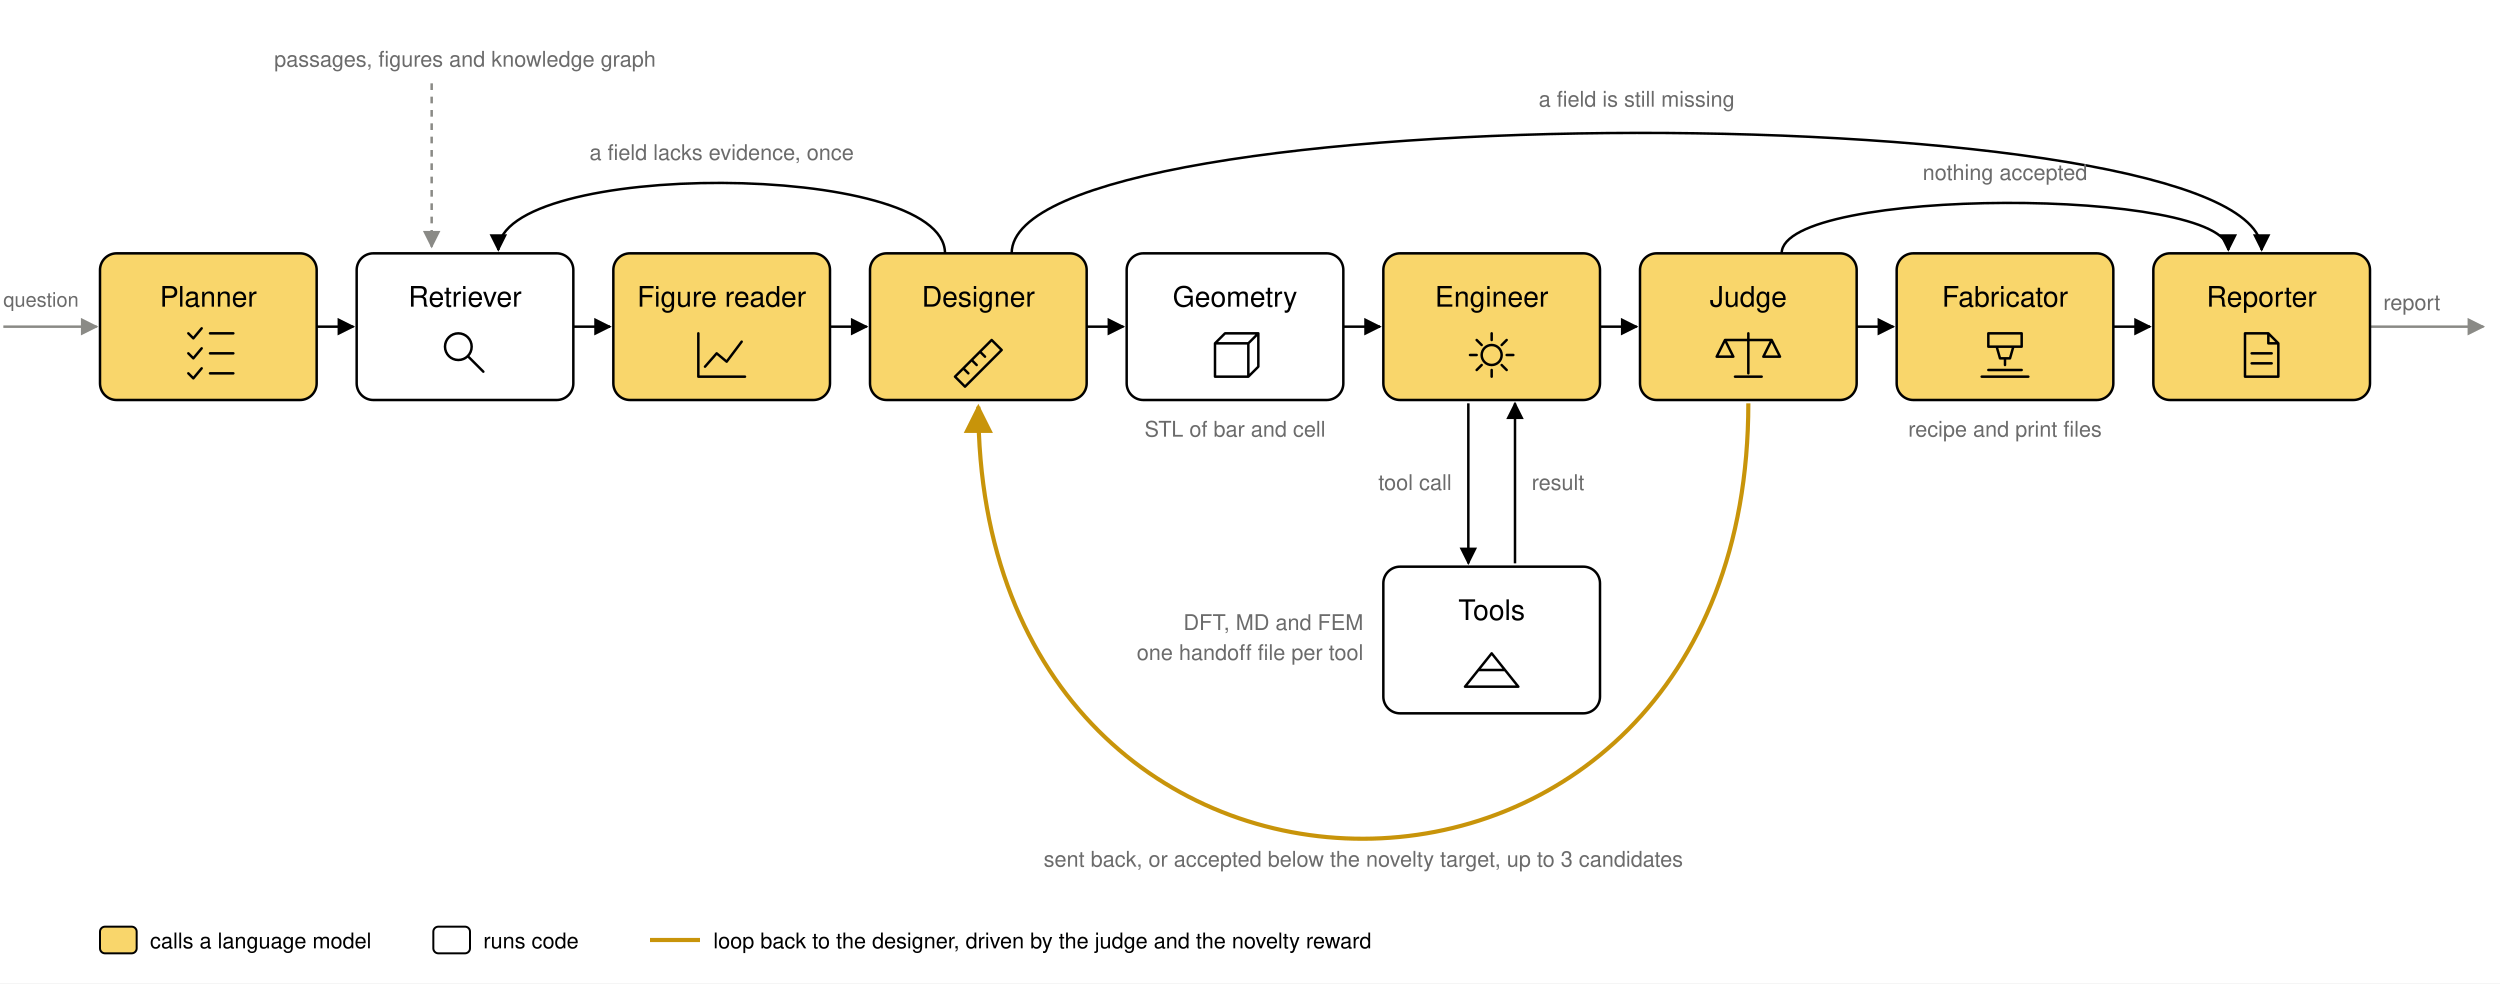
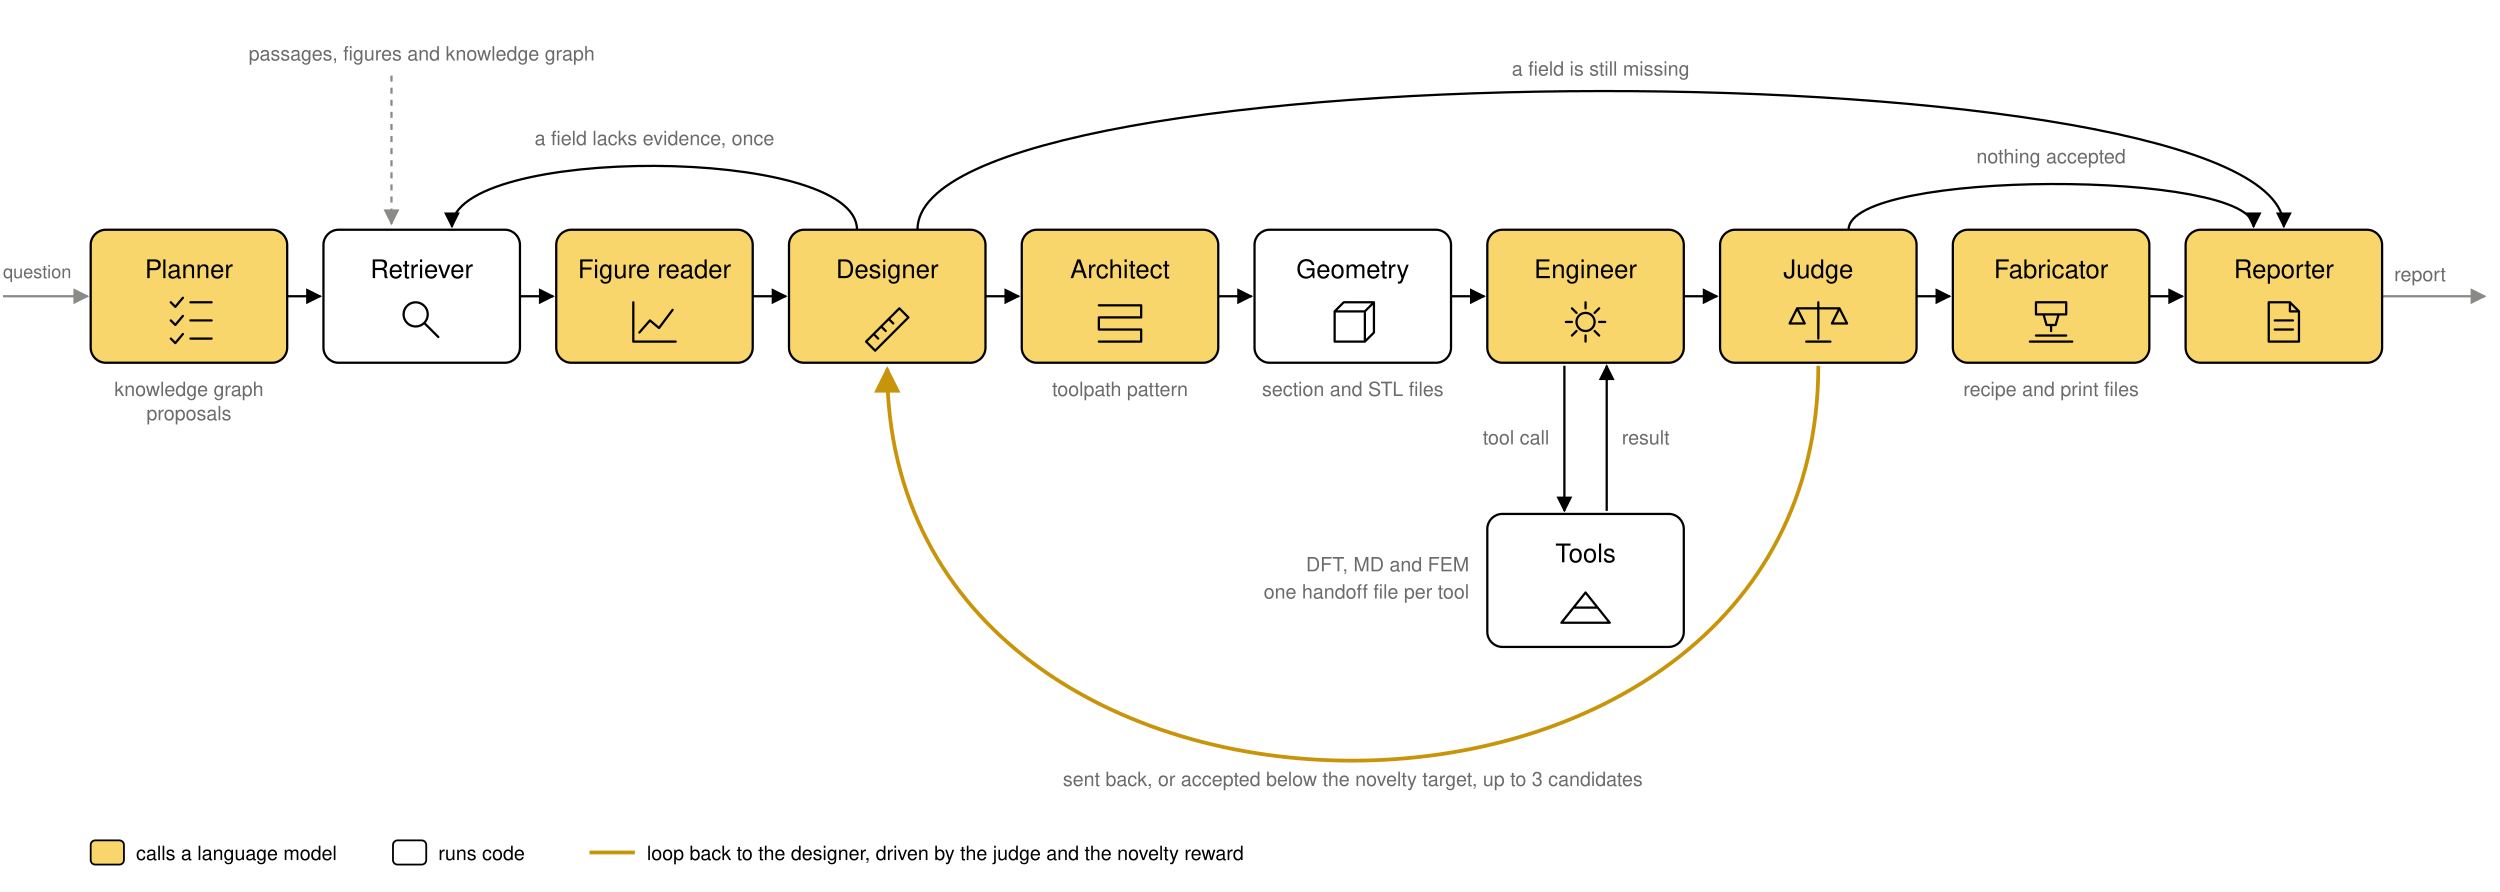
- <svg xmlns="http://www.w3.org/2000/svg" viewBox="0 0 1500 590" font-family="Helvetica, Arial, sans-serif">
+ <svg xmlns="http://www.w3.org/2000/svg" viewBox="0 0 1654 590" font-family="Helvetica, Arial, sans-serif">
  <defs>
    <marker id="arrow" viewBox="0 0 10 10" refX="9" refY="5" markerWidth="7" markerHeight="7" orient="auto-start-reverse">
      <path d="M0,0 L10,5 L0,10 z" fill="#000" />
    </marker>
    <marker id="arrow-gray" viewBox="0 0 10 10" refX="9" refY="5" markerWidth="7" markerHeight="7" orient="auto-start-reverse">
      <path d="M0,0 L10,5 L0,10 z" fill="#8a8a86" />
    </marker>
    <marker id="arrow-gold" viewBox="0 0 10 10" refX="9" refY="5" markerWidth="7" markerHeight="7" orient="auto-start-reverse">
      <path d="M0,0 L10,5 L0,10 z" fill="#C8940A" />
    </marker>
  </defs>
-   <rect width="1500" height="590" fill="#fff" />
+   <rect width="1654" height="590" fill="#fff" />
  <text x="2" y="184" font-size="12" fill="#6b6b6b">question</text>
  <line x1="2" y1="196" x2="58" y2="196" stroke="#8a8a86" stroke-width="1.5" marker-end="url(#arrow-gray)" />
-   <text x="1430" y="186" font-size="13" fill="#6b6b6b">report</text>
-   <line x1="1422" y1="196" x2="1490" y2="196" stroke="#8a8a86" stroke-width="1.5" marker-end="url(#arrow-gray)" />
  <text x="279" y="40" font-size="13" fill="#6b6b6b" text-anchor="middle">passages, figures and knowledge graph</text>
  <line x1="259" y1="50" x2="259" y2="148" stroke="#8a8a86" stroke-width="1.5" stroke-dasharray="4 4" marker-end="url(#arrow-gray)" />
  <g stroke="#000" stroke-width="1.5">
    <rect x="60" y="152" width="130" height="88" rx="10" fill="#F9D66B" />
    <rect x="214" y="152" width="130" height="88" rx="10" fill="#fff" />
    <rect x="368" y="152" width="130" height="88" rx="10" fill="#F9D66B" />
    <rect x="522" y="152" width="130" height="88" rx="10" fill="#F9D66B" />
-     <rect x="676" y="152" width="130" height="88" rx="10" fill="#fff" />
-     <rect x="830" y="152" width="130" height="88" rx="10" fill="#F9D66B" />
-     <rect x="984" y="152" width="130" height="88" rx="10" fill="#F9D66B" />
-     <rect x="1138" y="152" width="130" height="88" rx="10" fill="#F9D66B" />
-     <rect x="1292" y="152" width="130" height="88" rx="10" fill="#F9D66B" />
-     <rect x="830" y="340" width="130" height="88" rx="10" fill="#fff" />
+     <rect x="676" y="152" width="130" height="88" rx="10" fill="#F9D66B" />
  </g>
  <g font-size="17" text-anchor="middle" fill="#000">
    <text x="125" y="184">Planner</text>
    <text x="279" y="184">Retriever</text>
    <text x="433" y="184">Figure reader</text>
    <text x="587" y="184">Designer</text>
-     <text x="741" y="184">Geometry</text>
-     <text x="895" y="184">Engineer</text>
-     <text x="1049" y="184">Judge</text>
-     <text x="1203" y="184">Fabricator</text>
-     <text x="1357" y="184">Reporter</text>
-     <text x="895" y="372">Tools</text>
+     <text x="741" y="184">Architect</text>
  </g>
  <g fill="none" stroke="#000" stroke-width="1.5" stroke-linecap="round" stroke-linejoin="round">
    <path d="M113,200 l3,3 l5,-6 M126,200 h14 M113,212 l3,3 l5,-6 M126,212 h14 M113,224 l3,3 l5,-6 M126,224 h14" />
    <circle cx="275" cy="208" r="8" />
    <path d="M281,214 l9,9" />
    <path d="M419,200 v26 h28 M423,220 l7,-8 l6,5 l9,-12" />
    <path d="M573,226 l22,-22 l6,6 l-22,22 z M578,221 l3,3 M583,216 l3,3 M588,211 l3,3" />
-     <path d="M729,206 h20 v20 h-20 z M729,206 l6,-6 h20 l-6,6 M749,226 l6,-6 v-20" />
-     <circle cx="895" cy="213" r="6" />
-     <path d="M895,200 v4 M895,222 v4 M882,213 h4 M904,213 h4 M886,204 l3,3 M901,219 l3,3 M886,222 l3,-3 M901,207 l3,-3" />
-     <path d="M1049,200 v24 M1035,204 h28 M1035,204 l-5,10 h10 z M1063,204 l-5,10 h10 z M1041,226 h16" />
-     <path d="M1193,200 h20 v8 h-20 z M1198,208 h10 l-2,7 h-6 z M1203,215 v4 M1189,226 h28 M1193,222 h20" />
-     <path d="M1347,200 h14 l6,6 v20 h-20 z M1361,200 v6 h6 M1351,212 h12 M1351,218 h12" />
-     <path d="M879,412 h32 l-16,-20 z M879,412 l16,-20 M895,392 l16,20 M887,402 h16" />
+     <path d="M727,202 h28 v8 h-28 v8 h28 v8 h-28" />
  </g>
-   <text x="741" y="262" font-size="13" fill="#6b6b6b" text-anchor="middle">STL of bar and cell</text>
-   <text x="1203" y="262" font-size="13" fill="#6b6b6b" text-anchor="middle">recipe and print files</text>
-   <text x="818" y="378" font-size="13" fill="#6b6b6b" text-anchor="end">DFT, MD and FEM</text>
-   <text x="818" y="396" font-size="13" fill="#6b6b6b" text-anchor="end">one handoff file per tool</text>
+   <text x="125" y="262" font-size="13" fill="#6b6b6b" text-anchor="middle">knowledge graph</text>
+   <text x="125" y="278" font-size="13" fill="#6b6b6b" text-anchor="middle">proposals</text>
+   <text x="741" y="262" font-size="13" fill="#6b6b6b" text-anchor="middle">toolpath pattern</text>
  <g stroke="#000" stroke-width="1.5" marker-end="url(#arrow)">
    <line x1="190" y1="196" x2="212" y2="196" />
    <line x1="344" y1="196" x2="366" y2="196" />
    <line x1="498" y1="196" x2="520" y2="196" />
    <line x1="652" y1="196" x2="674" y2="196" />
    <line x1="806" y1="196" x2="828" y2="196" />
-     <line x1="960" y1="196" x2="982" y2="196" />
-     <line x1="1114" y1="196" x2="1136" y2="196" />
-     <line x1="1268" y1="196" x2="1290" y2="196" />
-     <line x1="881" y1="242" x2="881" y2="338" />
-     <line x1="909" y1="338" x2="909" y2="242" />
  </g>
-   <text x="871" y="294" font-size="13" fill="#6b6b6b" text-anchor="end">tool call</text>
-   <text x="919" y="294" font-size="13" fill="#6b6b6b">result</text>
+   <g transform="translate(154,0)">
+     <text x="1430" y="186" font-size="13" fill="#6b6b6b">report</text>
+     <line x1="1422" y1="196" x2="1490" y2="196" stroke="#8a8a86" stroke-width="1.5" marker-end="url(#arrow-gray)" />
+     <g stroke="#000" stroke-width="1.5">
+       <rect x="676" y="152" width="130" height="88" rx="10" fill="#fff" />
+       <rect x="830" y="152" width="130" height="88" rx="10" fill="#F9D66B" />
+       <rect x="984" y="152" width="130" height="88" rx="10" fill="#F9D66B" />
+       <rect x="1138" y="152" width="130" height="88" rx="10" fill="#F9D66B" />
+       <rect x="1292" y="152" width="130" height="88" rx="10" fill="#F9D66B" />
+       <rect x="830" y="340" width="130" height="88" rx="10" fill="#fff" />
+     </g>
+     <g font-size="17" text-anchor="middle" fill="#000">
+       <text x="741" y="184">Geometry</text>
+       <text x="895" y="184">Engineer</text>
+       <text x="1049" y="184">Judge</text>
+       <text x="1203" y="184">Fabricator</text>
+       <text x="1357" y="184">Reporter</text>
+       <text x="895" y="372">Tools</text>
+     </g>
+     <g fill="none" stroke="#000" stroke-width="1.5" stroke-linecap="round" stroke-linejoin="round">
+       <path d="M729,206 h20 v20 h-20 z M729,206 l6,-6 h20 l-6,6 M749,226 l6,-6 v-20" />
+       <circle cx="895" cy="213" r="6" />
+       <path d="M895,200 v4 M895,222 v4 M882,213 h4 M904,213 h4 M886,204 l3,3 M901,219 l3,3 M886,222 l3,-3 M901,207 l3,-3" />
+       <path d="M1049,200 v24 M1035,204 h28 M1035,204 l-5,10 h10 z M1063,204 l-5,10 h10 z M1041,226 h16" />
+       <path d="M1193,200 h20 v8 h-20 z M1198,208 h10 l-2,7 h-6 z M1203,215 v4 M1189,226 h28 M1193,222 h20" />
+       <path d="M1347,200 h14 l6,6 v20 h-20 z M1361,200 v6 h6 M1351,212 h12 M1351,218 h12" />
+       <path d="M879,412 h32 l-16,-20 z M879,412 l16,-20 M895,392 l16,20 M887,402 h16" />
+     </g>
+     <text x="741" y="262" font-size="13" fill="#6b6b6b" text-anchor="middle">section and STL files</text>
+     <text x="1203" y="262" font-size="13" fill="#6b6b6b" text-anchor="middle">recipe and print files</text>
+     <text x="818" y="378" font-size="13" fill="#6b6b6b" text-anchor="end">DFT, MD and FEM</text>
+     <text x="818" y="396" font-size="13" fill="#6b6b6b" text-anchor="end">one handoff file per tool</text>
+     <g stroke="#000" stroke-width="1.5" marker-end="url(#arrow)">
+       <line x1="806" y1="196" x2="828" y2="196" />
+       <line x1="960" y1="196" x2="982" y2="196" />
+       <line x1="1114" y1="196" x2="1136" y2="196" />
+       <line x1="1268" y1="196" x2="1290" y2="196" />
+       <line x1="881" y1="242" x2="881" y2="338" />
+       <line x1="909" y1="338" x2="909" y2="242" />
+     </g>
+     <text x="871" y="294" font-size="13" fill="#6b6b6b" text-anchor="end">tool call</text>
+     <text x="919" y="294" font-size="13" fill="#6b6b6b">result</text>
+     <path d="M1069,152 C1069,112 1337,112 1337,150" fill="none" stroke="#000" stroke-width="1.5" marker-end="url(#arrow)" />
+     <text x="1203" y="108" font-size="13" fill="#6b6b6b" text-anchor="middle">nothing accepted</text>
+   </g>
  <path d="M567,152 C567,96 299,96 299,150" fill="none" stroke="#000" stroke-width="1.5" marker-end="url(#arrow)" />
  <text x="433" y="96" font-size="13" fill="#6b6b6b" text-anchor="middle">a field lacks evidence, once</text>
-   <path d="M607,152 C607,56 1357,56 1357,150" fill="none" stroke="#000" stroke-width="1.5" marker-end="url(#arrow)" />
-   <text x="982" y="64" font-size="13" fill="#6b6b6b" text-anchor="middle">a field is still missing</text>
-   <path d="M1069,152 C1069,112 1337,112 1337,150" fill="none" stroke="#000" stroke-width="1.5" marker-end="url(#arrow)" />
-   <text x="1203" y="108" font-size="13" fill="#6b6b6b" text-anchor="middle">nothing accepted</text>
-   <path d="M1049,242 C1049,590 587,590 587,244" fill="none" stroke="#C8940A" stroke-width="2.5" marker-end="url(#arrow-gold)" />
-   <text x="818" y="520" font-size="13" fill="#6b6b6b" text-anchor="middle">sent back, or accepted below the novelty target, up to 3 candidates</text>
+   <path d="M607,152 C607,30 1511,30 1511,150" fill="none" stroke="#000" stroke-width="1.5" marker-end="url(#arrow)" />
+   <text x="1059" y="50" font-size="13" fill="#6b6b6b" text-anchor="middle">a field is still missing</text>
+   <path d="M1203,242 C1203,590 587,590 587,244" fill="none" stroke="#C8940A" stroke-width="2.5" marker-end="url(#arrow-gold)" />
+   <text x="895" y="520" font-size="13" fill="#6b6b6b" text-anchor="middle">sent back, or accepted below the novelty target, up to 3 candidates</text>
  <g font-size="13" fill="#000">
    <rect x="60" y="556" width="22" height="16" rx="3" fill="#F9D66B" stroke="#000" stroke-width="1.2" />
    <text x="90" y="569">calls a language model</text>
    <rect x="260" y="556" width="22" height="16" rx="3" fill="#fff" stroke="#000" stroke-width="1.2" />
    <text x="290" y="569">runs code</text>
    <line x1="390" y1="564" x2="420" y2="564" stroke="#C8940A" stroke-width="2.5" />
    <text x="428" y="569">loop back to the designer, driven by the judge and the novelty reward</text>
  </g>
</svg>
